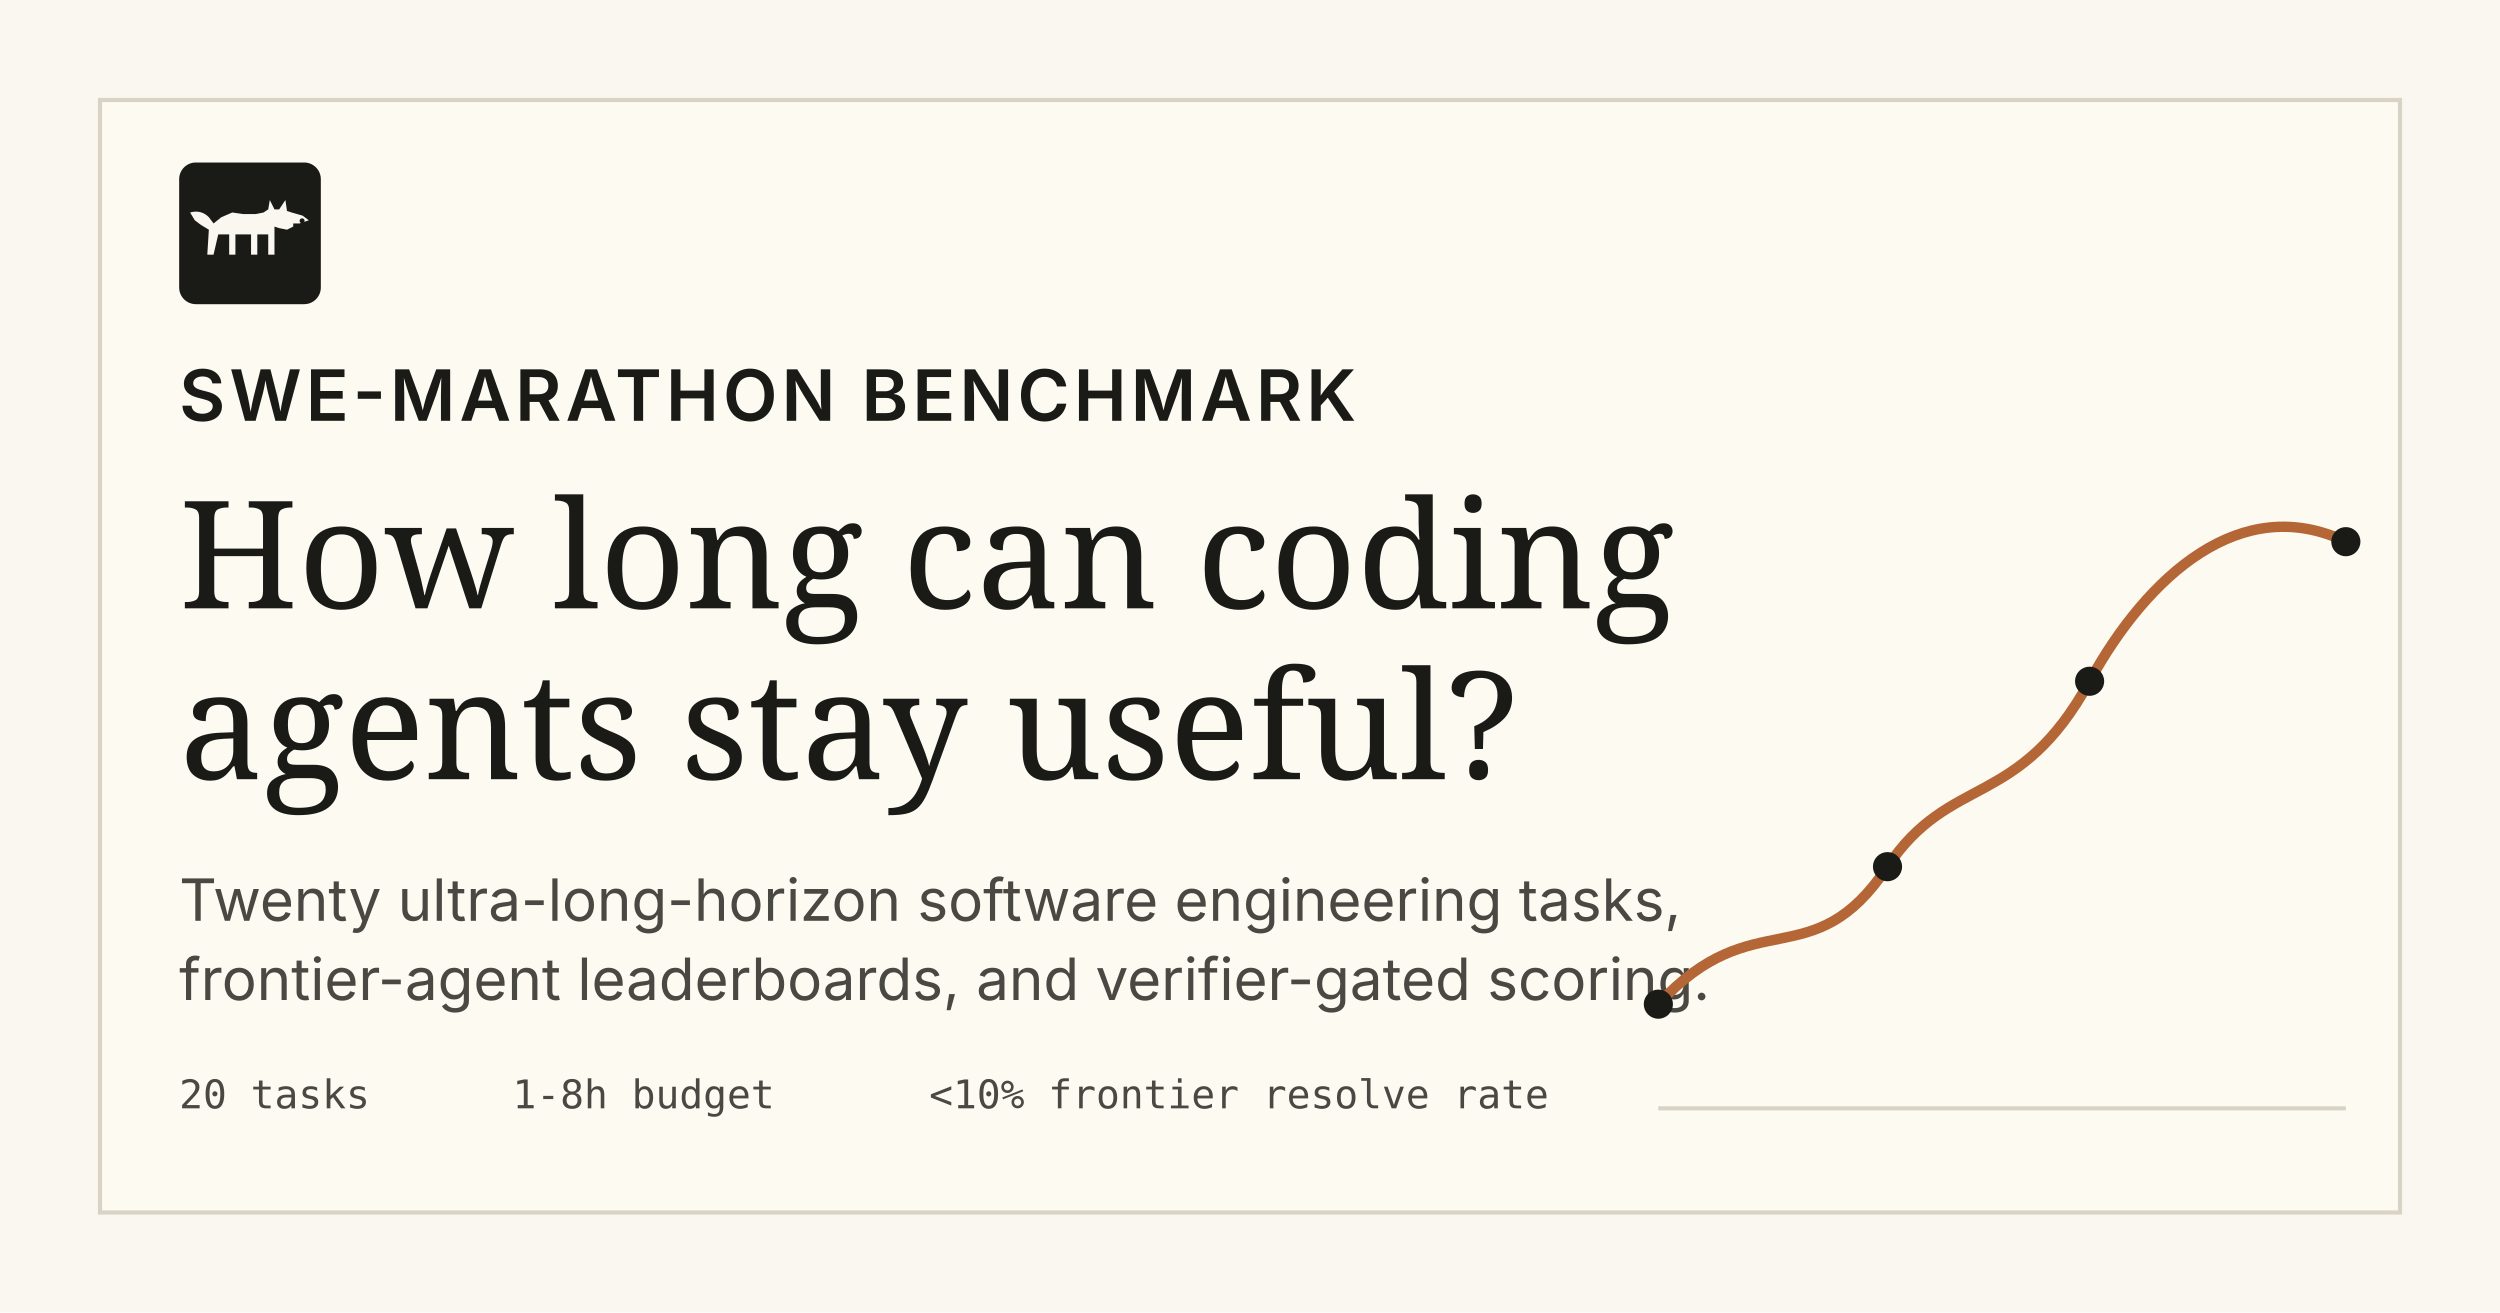
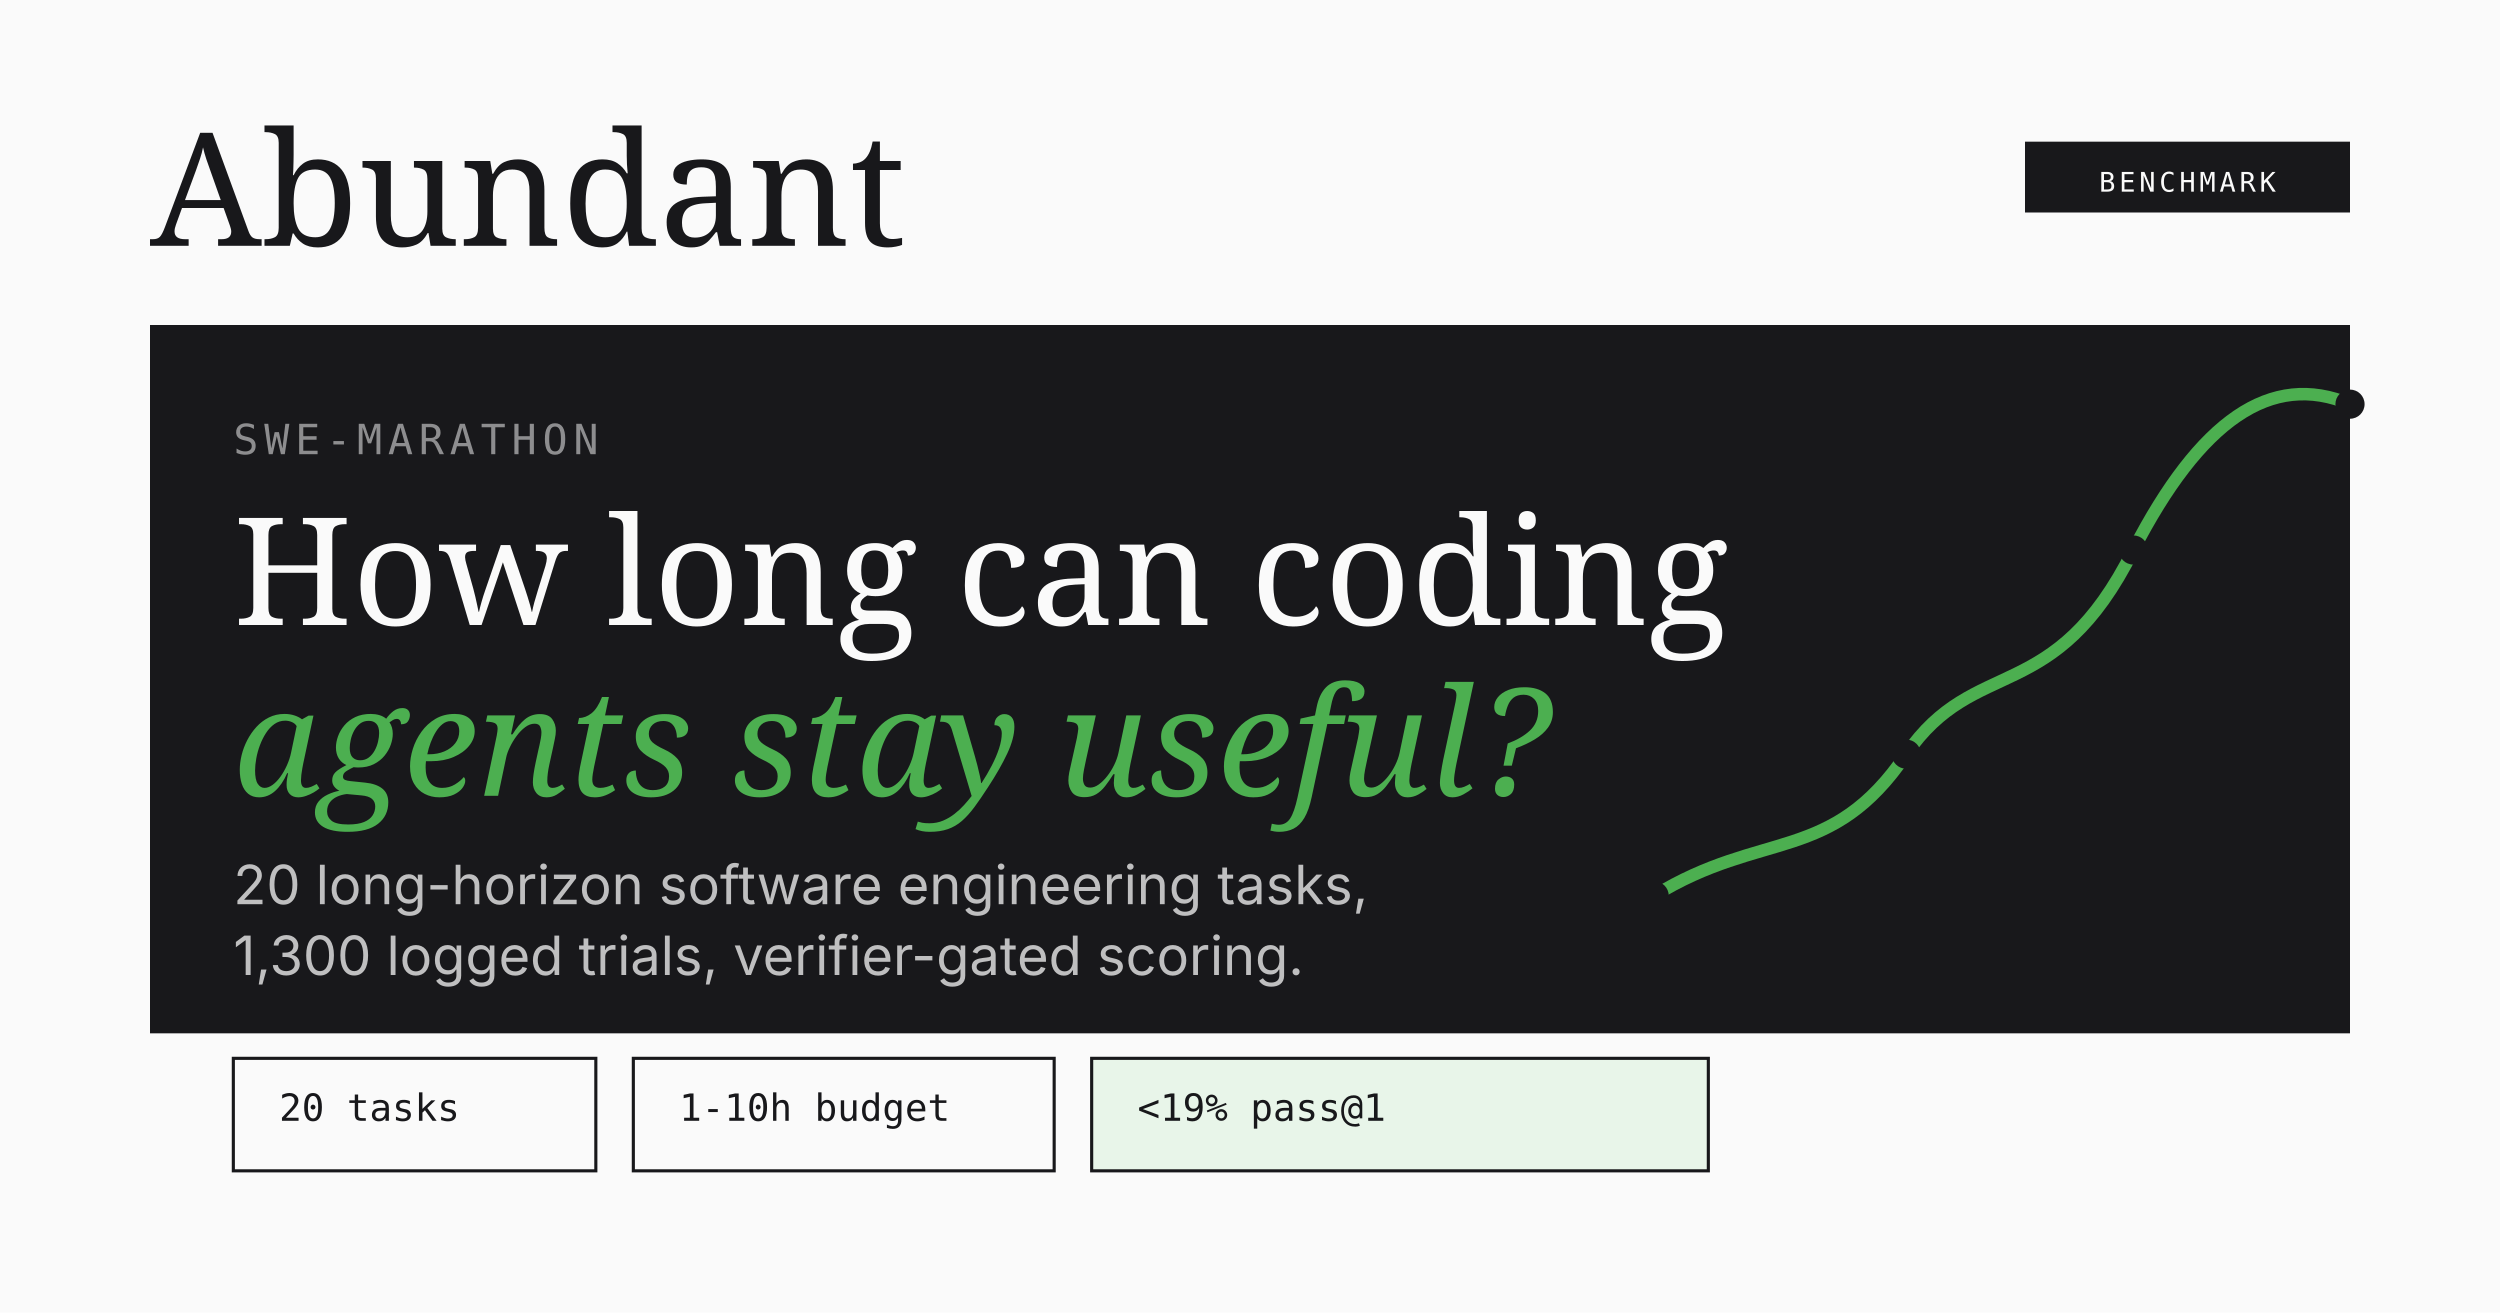
<svg xmlns="http://www.w3.org/2000/svg" width="1200" height="630" viewBox="0 0 1200 630">
-   <rect width="1200" height="630" fill="#faf7f0" />
-   <rect x="48" y="48" width="1104" height="534" fill="#fdfaf2" stroke="#d8d3c4" stroke-width="2" />
-   <g transform="translate(86 78)">
-     <rect width="68" height="68" rx="8" fill="#1a1a17" />
-     <path d="M7 31 Q14 29 19 34 L22 38 L27 34 L34 31 L41 32 L49 32 L54 31 L57 29 L58 23 L61 29 L64 29 L68 23 L69 30 L72 31 L79 33 L83 36 L77 38 L73 38 L73 40 L69 42 L64 41 L61 40 L61 58 L57 58 L57 45 L50 45 L50 58 L46 58 L46 45 L36 45 L36 58 L32 58 L32 45 L25 45 L22 58 L18 58 L19 42 L14 39 L10 36 Z" fill="#faf7f0" transform="scale(.75) translate(0 1)" />
-     <circle cx="59" cy="28" r="1.2" fill="#1a1a17" />
+   <rect width="1200" height="630" fill="#FAFAFA" />
+   <text x="72" y="118" fill="#18181B" font-family="Newsreader, Georgia, serif" font-size="76">Abundant</text>
+   <rect x="972" y="68" width="156" height="34" fill="#18181B" />
+   <text x="1050" y="92" fill="#FAFAFA" font-family="JetBrains Mono, ui-monospace, monospace" font-size="13" text-anchor="middle" letter-spacing="1.8">BENCHMARK</text>
+   <rect x="72" y="156" width="1056" height="340" fill="#18181B" />
+   <text x="112" y="218" fill="#FAFAFA" opacity="0.52" font-family="JetBrains Mono, ui-monospace, monospace" font-size="20" letter-spacing="2.8">SWE-MARATHON</text>
+   <text x="112" y="300" fill="#FAFAFA" font-family="Newsreader, Georgia, serif" font-size="72">How long can coding</text>
+   <text x="112" y="382" fill="#4CAF50" font-family="Newsreader, Georgia, serif" font-size="72" font-style="italic">agents stay useful?</text>
+   <text x="112" y="434" fill="#FAFAFA" opacity="0.74" font-family="Inter, -apple-system, BlinkMacSystemFont, sans-serif" font-size="26">20 long-horizon software engineering tasks,</text>
+   <text x="112" y="468" fill="#FAFAFA" opacity="0.74" font-family="Inter, -apple-system, BlinkMacSystemFont, sans-serif" font-size="26">1,300 logged trials, verifier-gated scoring.</text>
+   <g transform="translate(112 532)" font-family="JetBrains Mono, ui-monospace, monospace" font-size="18">
+     <rect x="0" y="-24" width="174" height="54" fill="#FAFAFA" stroke="#18181B" stroke-width="1.5" />
+     <text x="22" y="6" fill="#18181B">20 tasks</text>
+     <rect x="192" y="-24" width="202" height="54" fill="#FAFAFA" stroke="#18181B" stroke-width="1.5" />
+     <text x="214" y="6" fill="#18181B">1-10h budget</text>
+     <rect x="412" y="-24" width="296" height="54" fill="#E8F5E9" stroke="#18181B" stroke-width="1.5" />
+     <text x="434" y="6" fill="#18181B">&lt;19% pass@1</text>
  </g>
-   <text x="86" y="202" fill="#1a1a17" font-family="Inter, -apple-system, BlinkMacSystemFont, sans-serif" font-size="34" font-weight="600" letter-spacing="2">SWE-MARATHON BENCHMARK</text>
-   <text x="86" y="292" fill="#1a1a17" font-family="Georgia, serif" font-size="72">How long can coding</text>
-   <text x="86" y="374" fill="#1a1a17" font-family="Georgia, serif" font-size="72">agents stay useful?</text>
-   <text x="86" y="442" fill="#494842" font-family="Inter, -apple-system, BlinkMacSystemFont, sans-serif" font-size="28">Twenty ultra-long-horizon software engineering tasks,</text>
-   <text x="86" y="480" fill="#494842" font-family="Inter, -apple-system, BlinkMacSystemFont, sans-serif" font-size="28">frontier-agent leaderboards, and verifier-gated scoring.</text>
-   <g transform="translate(86 532)" font-family="IBM Plex Mono, ui-monospace, monospace" font-size="19" fill="#494842">
-     <text x="0" y="0">20 tasks</text>
-     <text x="160" y="0">1-8h budget</text>
-     <text x="360" y="0">&lt;10% frontier resolve rate</text>
-   </g>
-   <path d="M796 482 C842 432 870 470 906 416 C936 371 969 389 1003 327 C1031 276 1076 236 1126 260" fill="none" stroke="#b56636" stroke-width="5" />
-   <path d="M796 532 L1126 532" stroke="#d8d3c4" stroke-width="2" />
-   <g fill="#1a1a17">
-     <circle cx="796" cy="482" r="7" />
-     <circle cx="906" cy="416" r="7" />
-     <circle cx="1003" cy="327" r="7" />
-     <circle cx="1126" cy="260" r="7" />
+   <path d="M794 430 C846 398 879 415 915 362 C948 314 986 340 1024 264 C1056 202 1090 178 1128 194" fill="none" stroke="#4CAF50" stroke-width="6" />
+   <g fill="#18181B">
+     <circle cx="794" cy="430" r="7" />
+     <circle cx="915" cy="362" r="7" />
+     <circle cx="1024" cy="264" r="7" />
+     <circle cx="1128" cy="194" r="7" />
  </g>
</svg>
